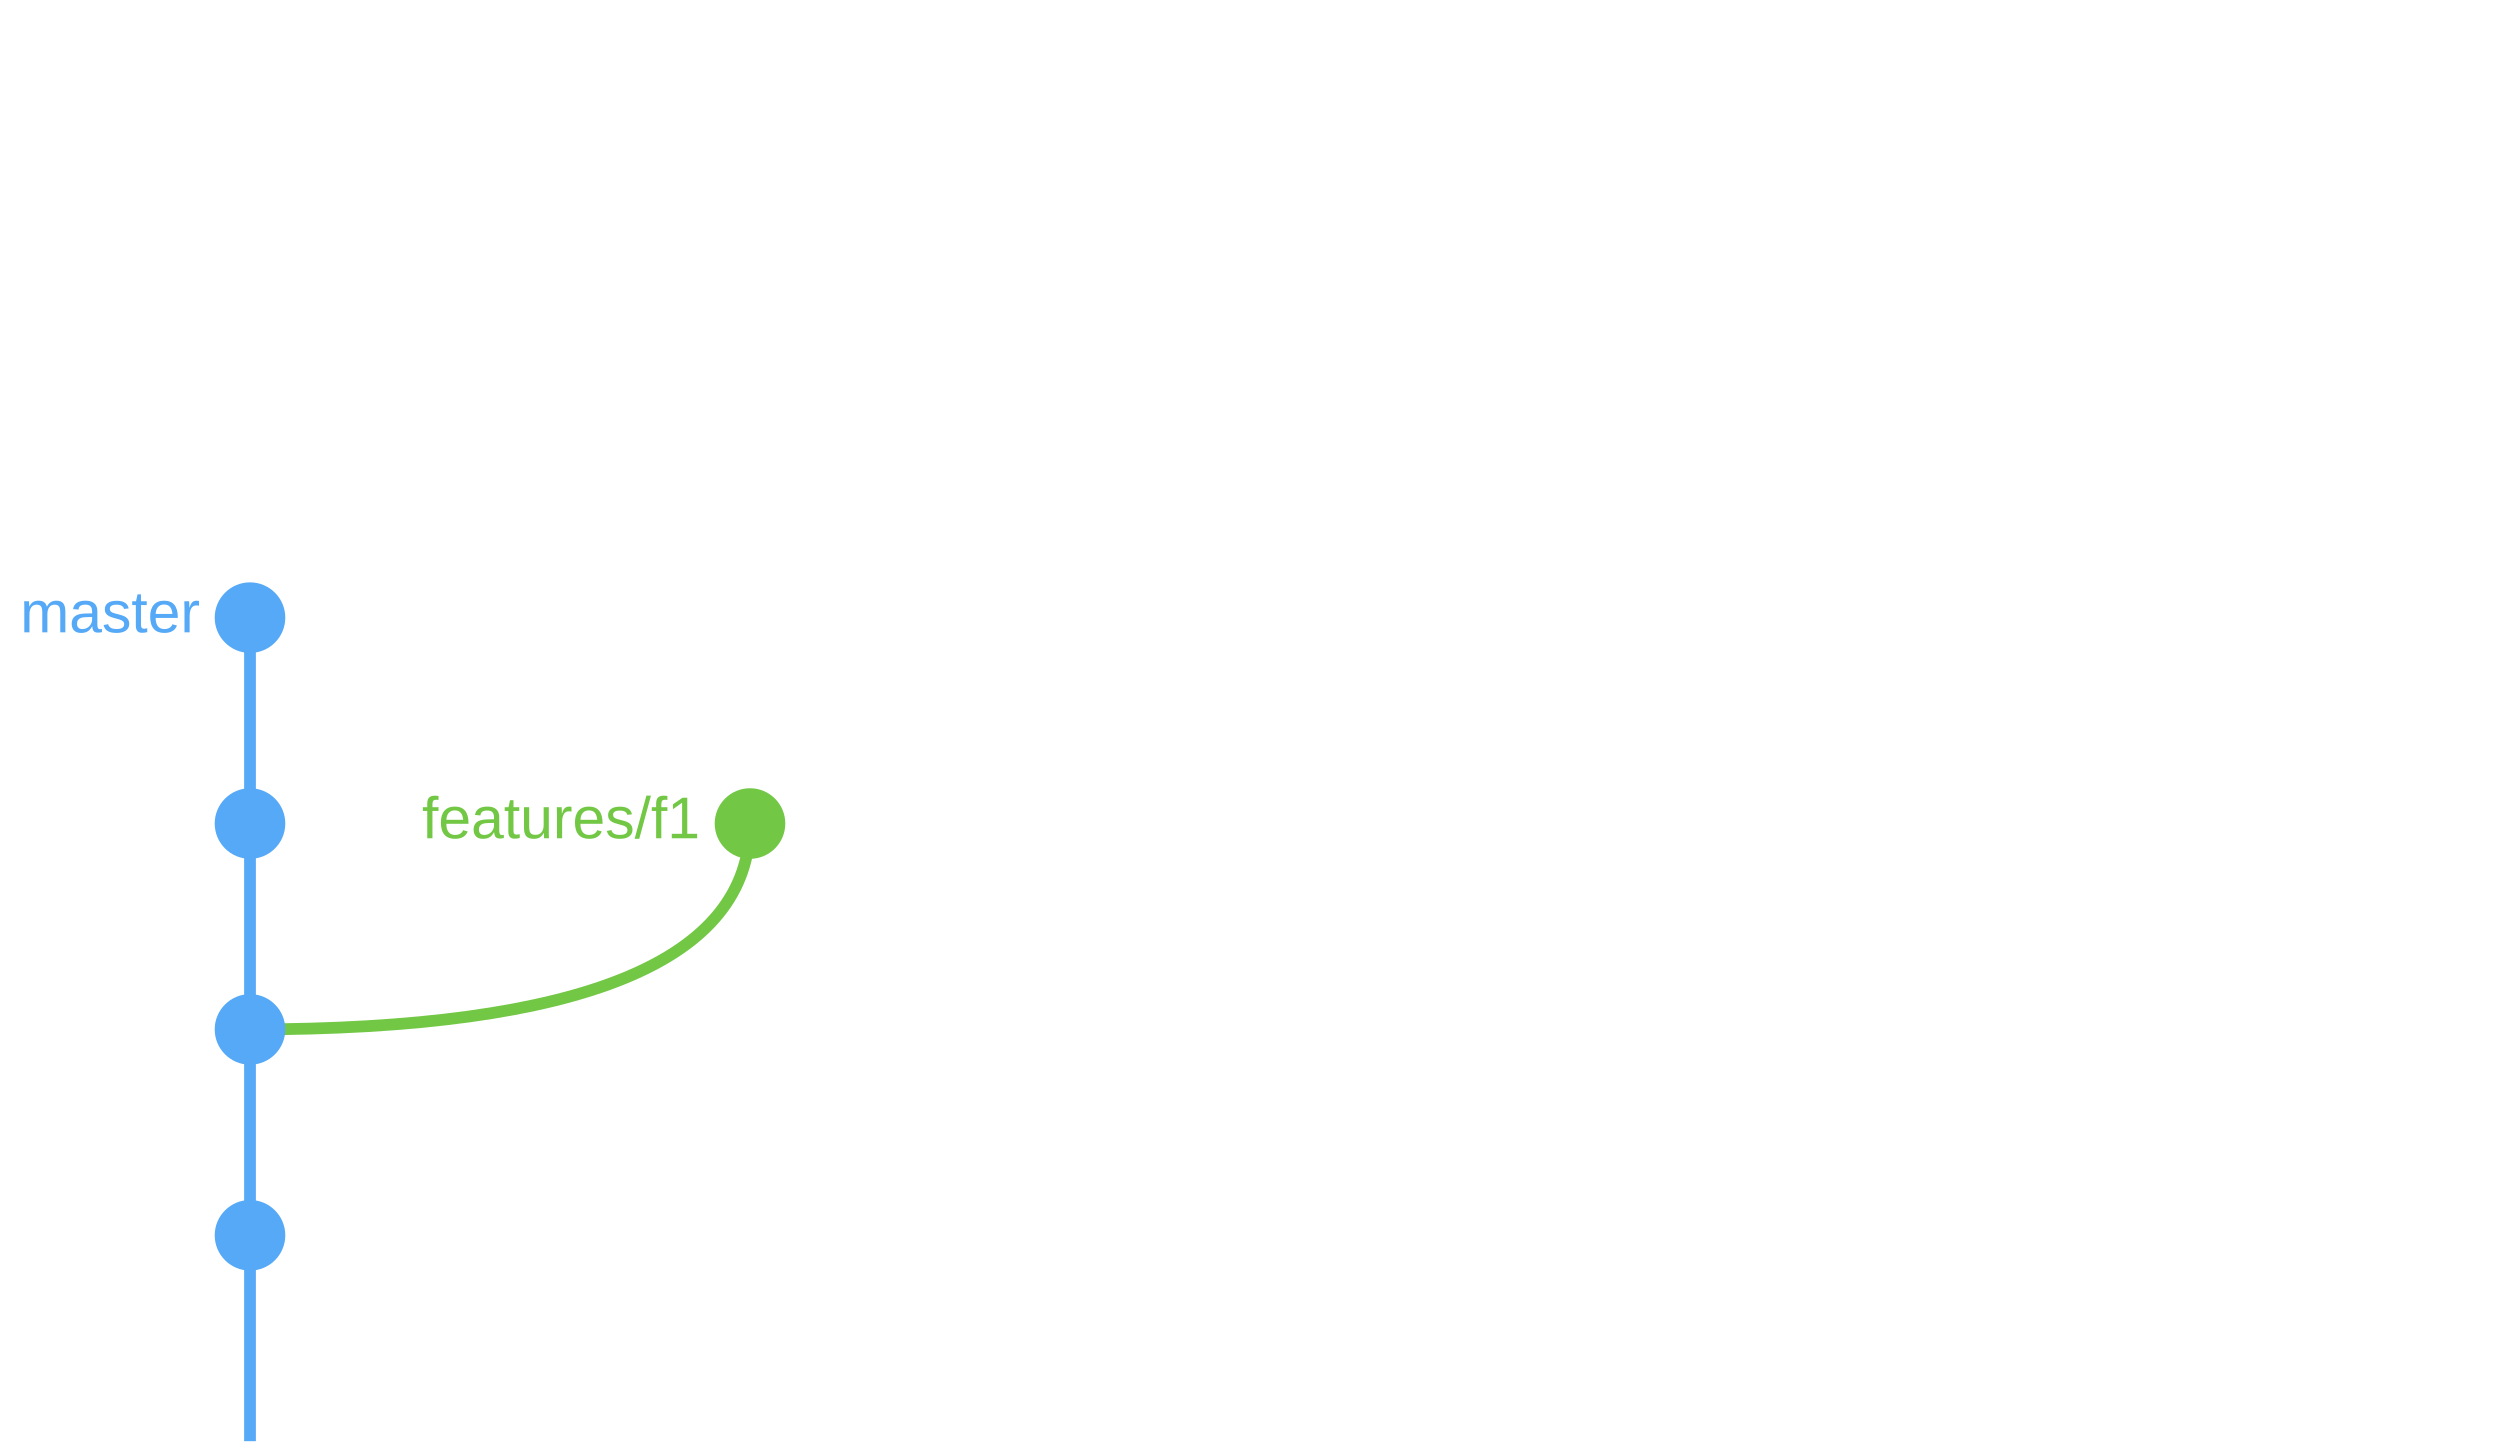
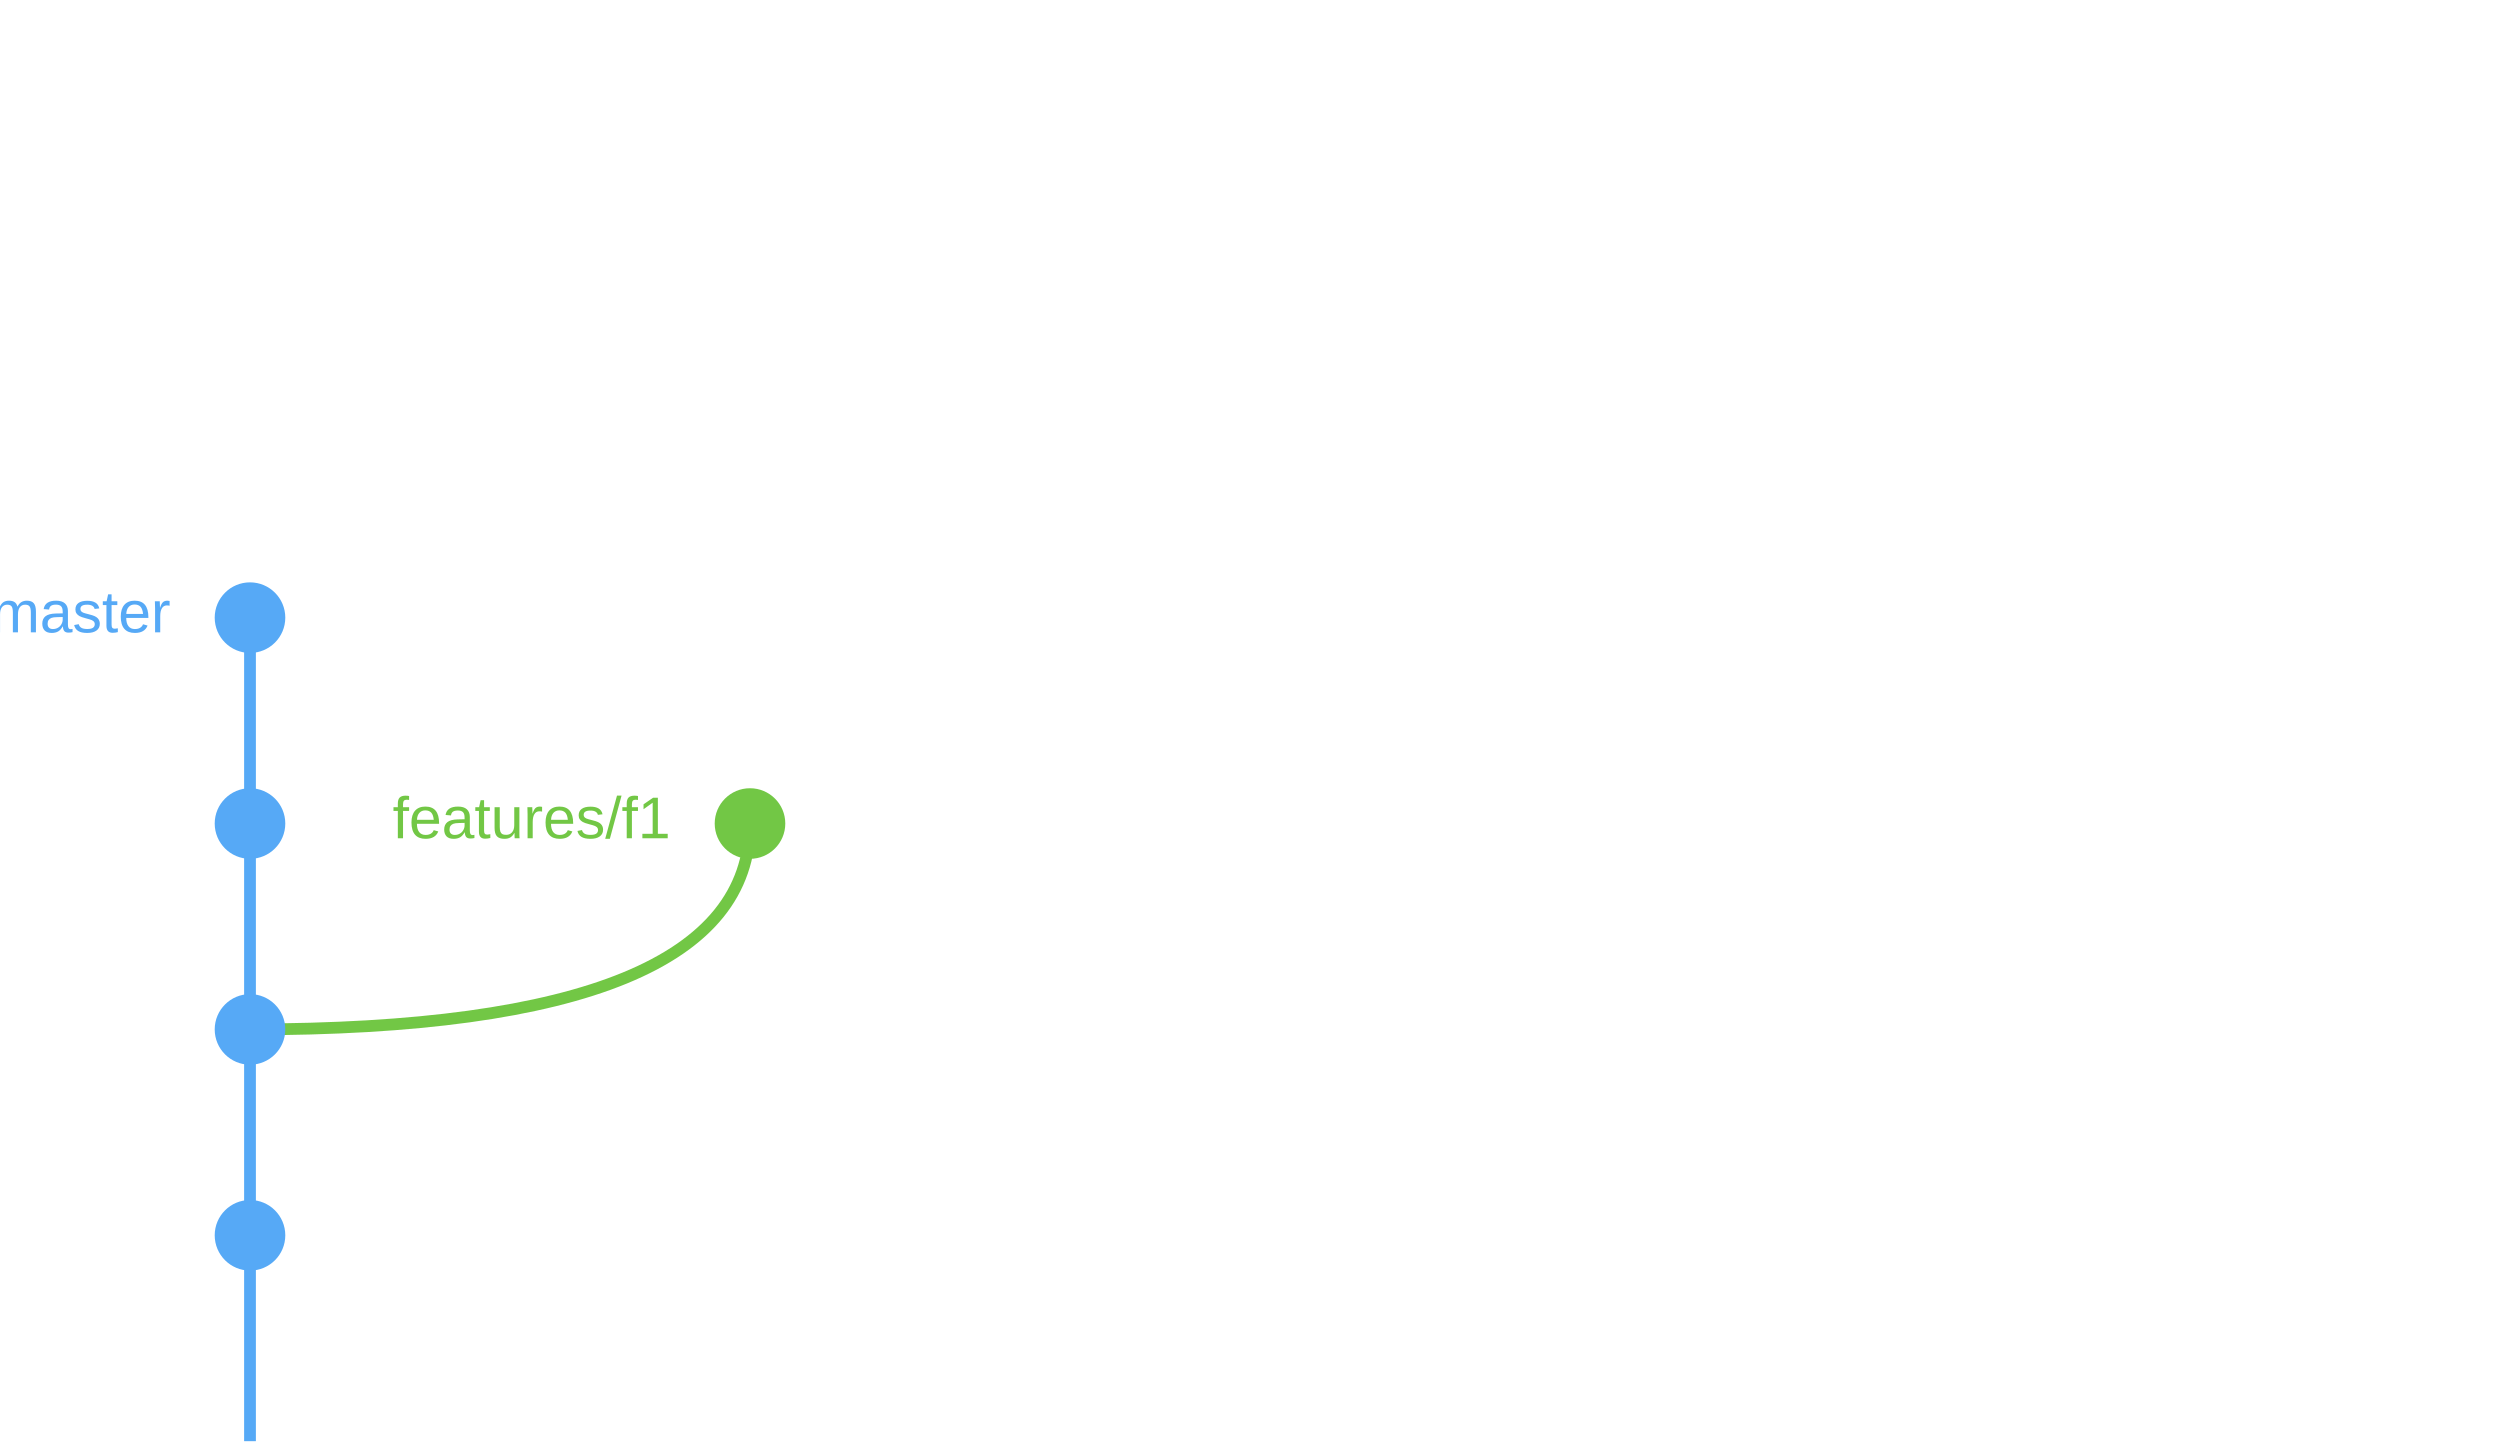
<svg xmlns="http://www.w3.org/2000/svg" version="1.1" id="Layer_1" height="490" width="850">
  <g>
    <g>
      <path d="M 85 350 Q 255 350 255 280" stroke="rgb(114,199,69)" stroke-width="4" fill="none" />
      <circle cx="255" cy="280" r="12" fill="rgb(114,199,69)" />
-       <text x="255" y="280" dx="-17" dy="5" font-size="20" fill="rgb(114,199,69)" font-family="Arial" text-anchor="end">
+       <text x="245" y="280" dx="-17" dy="5" font-size="20" fill="rgb(114,199,69)" font-family="Arial" text-anchor="end">
        features/f1
      </text>
    </g>
  </g>
  <g>
    <g>
      <line x1="85" y1="490" x2="85" y2="420" stroke="rgb(86,169,246)" stroke-width="4" />
      <circle cx="85" cy="420" r="12" fill="rgb(86,169,246)" />
-       <text x="85" y="420" dx="-17" dy="5" font-size="20" fill="rgb(86,169,246)" font-family="Arial" text-anchor="end" />
+       <text x="75" y="420" dx="-17" dy="5" font-size="20" fill="rgb(86,169,246)" font-family="Arial" text-anchor="end" />
    </g>
    <g>
      <line x1="85" y1="420" x2="85" y2="350" stroke="rgb(86,169,246)" stroke-width="4" />
      <circle cx="85" cy="350" r="12" fill="rgb(86,169,246)" />
-       <text x="85" y="350" dx="-17" dy="5" font-size="20" fill="rgb(86,169,246)" font-family="Arial" text-anchor="end" />
+       <text x="75" y="350" dx="-17" dy="5" font-size="20" fill="rgb(86,169,246)" font-family="Arial" text-anchor="end" />
    </g>
    <g>
      <line x1="85" y1="350" x2="85" y2="280" stroke="rgb(86,169,246)" stroke-width="4" />
      <circle cx="85" cy="280" r="12" fill="rgb(86,169,246)" />
-       <text x="85" y="280" dx="-17" dy="5" font-size="20" fill="rgb(86,169,246)" font-family="Arial" text-anchor="end" />
+       <text x="75" y="280" dx="-17" dy="5" font-size="20" fill="rgb(86,169,246)" font-family="Arial" text-anchor="end" />
    </g>
    <g>
      <line x1="85" y1="280" x2="85" y2="210" stroke="rgb(86,169,246)" stroke-width="4" />
      <circle cx="85" cy="210" r="12" fill="rgb(86,169,246)" />
-       <text x="85" y="210" dx="-17" dy="5" font-size="20" fill="rgb(86,169,246)" font-family="Arial" text-anchor="end">
+       <text x="75" y="210" dx="-17" dy="5" font-size="20" fill="rgb(86,169,246)" font-family="Arial" text-anchor="end">
        master
      </text>
    </g>
  </g>
  Sorry, your browser does not support inline SVG.`
</svg>
